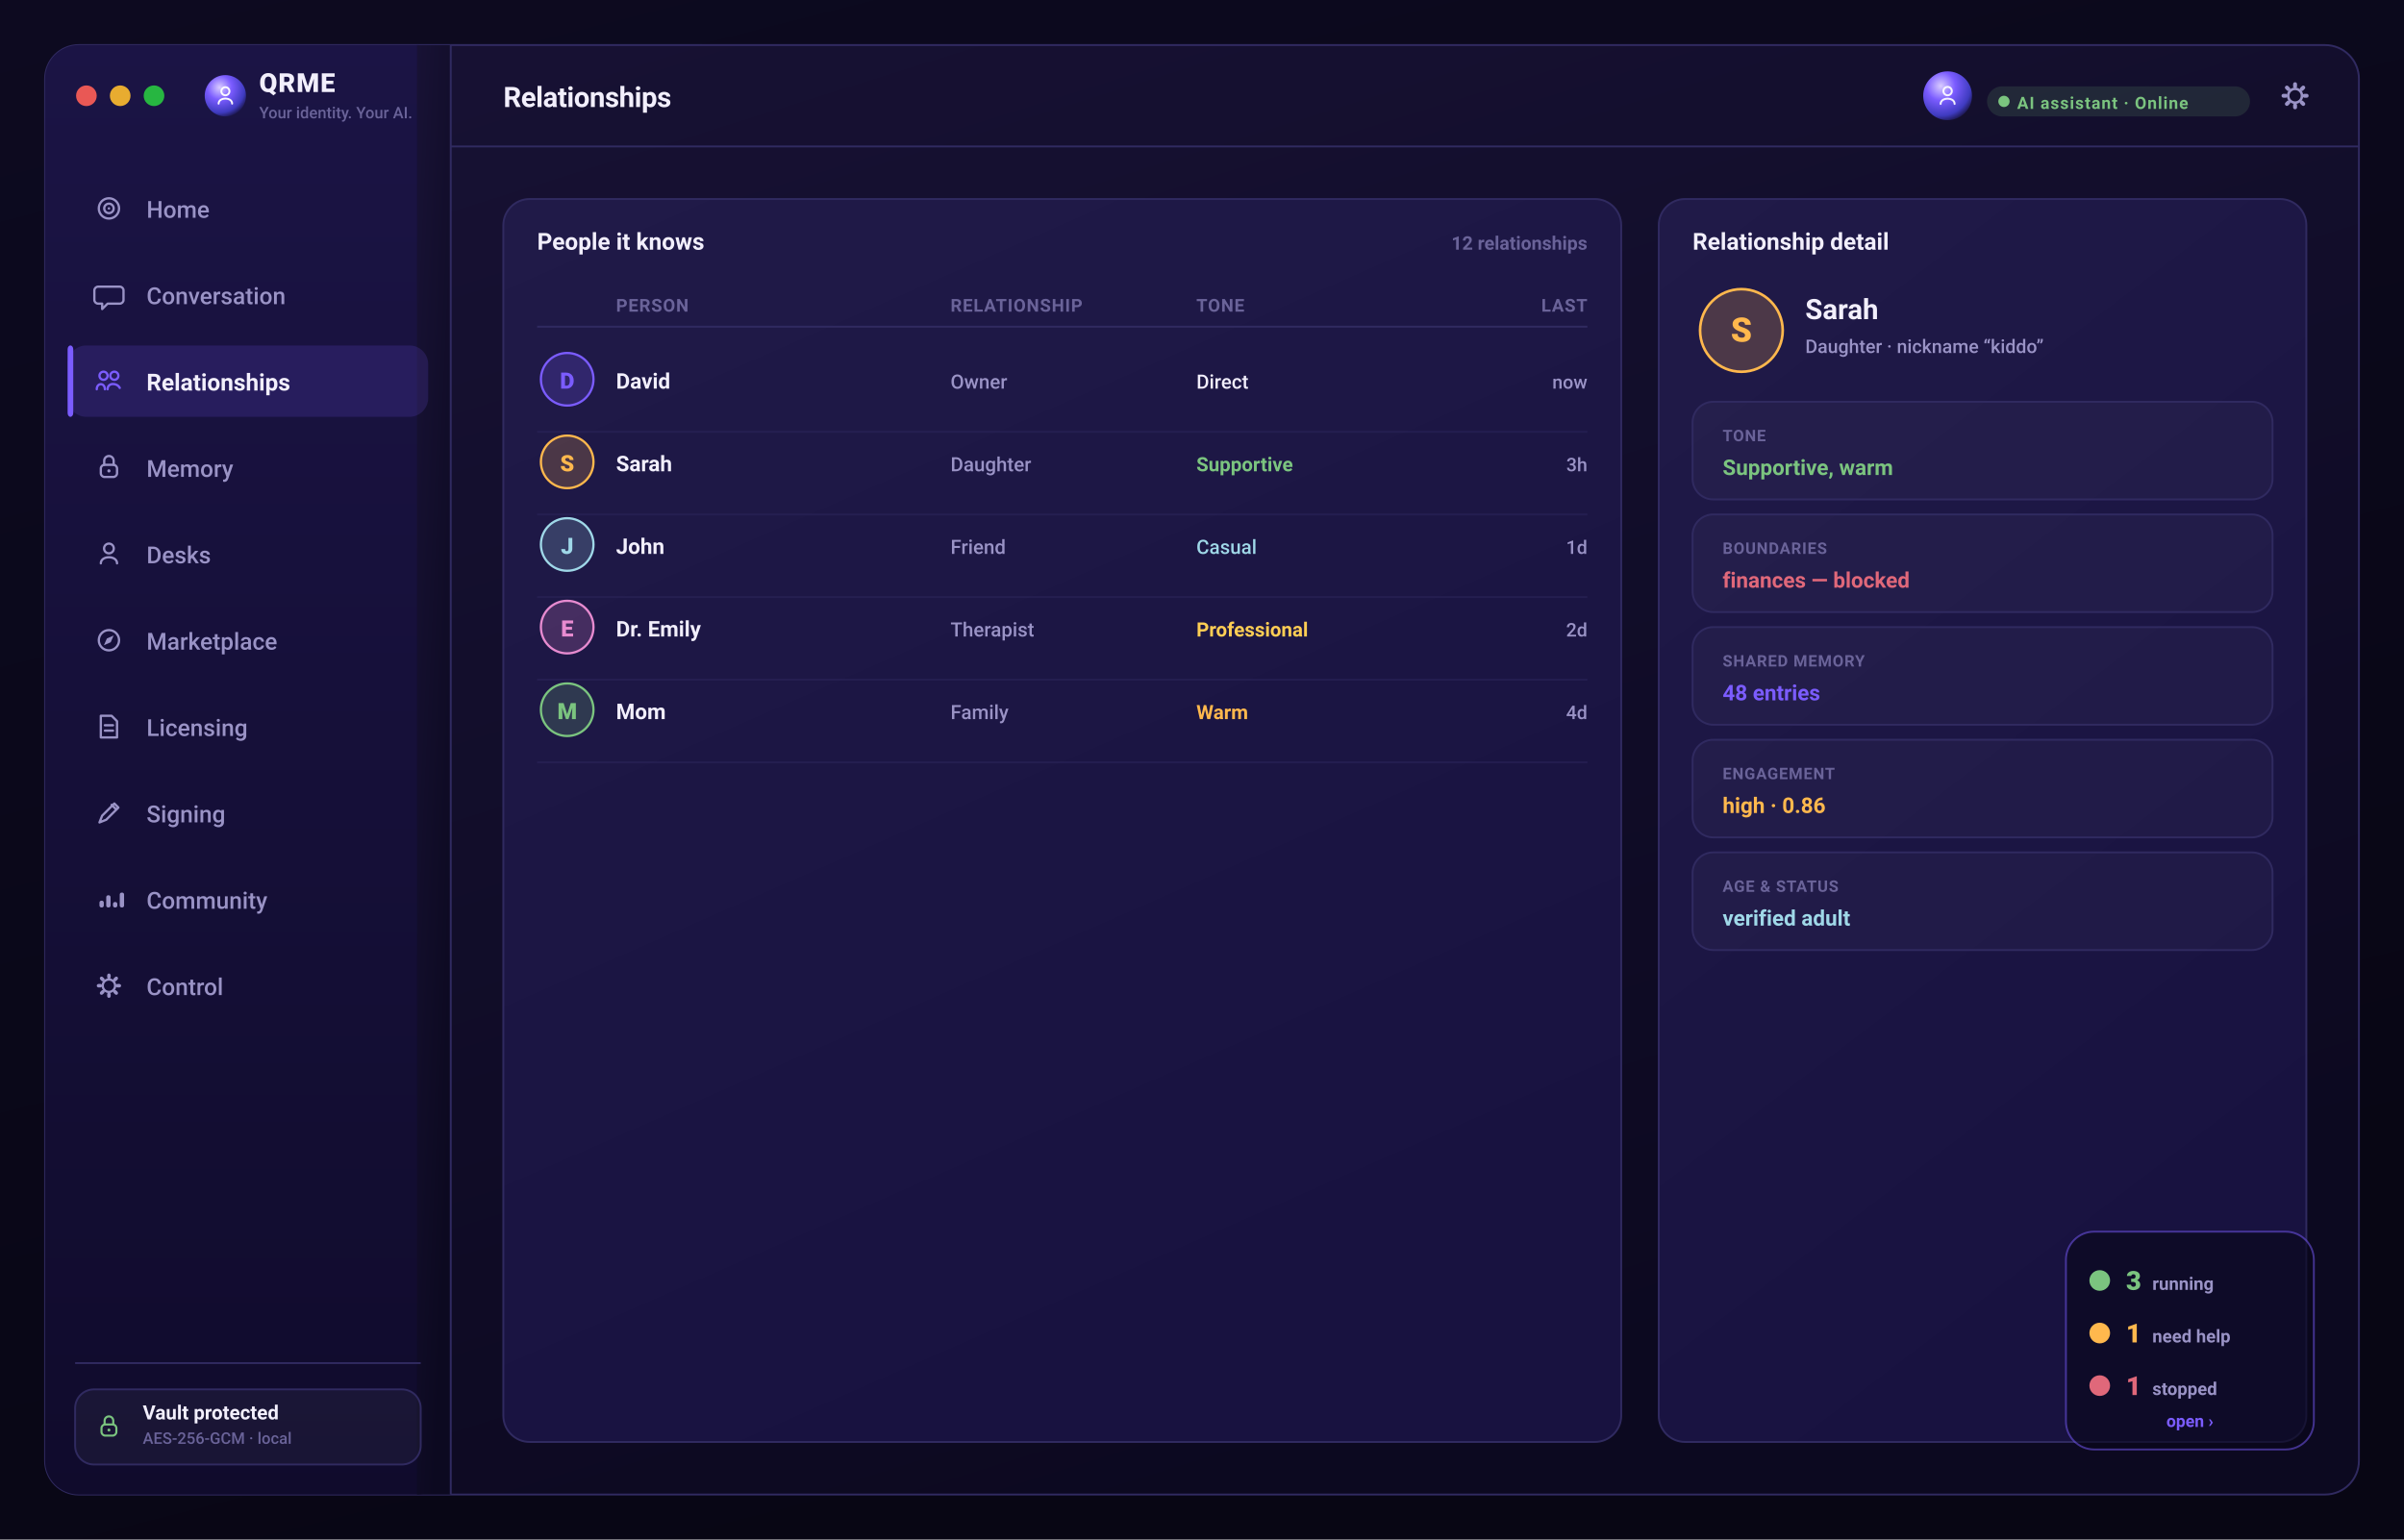
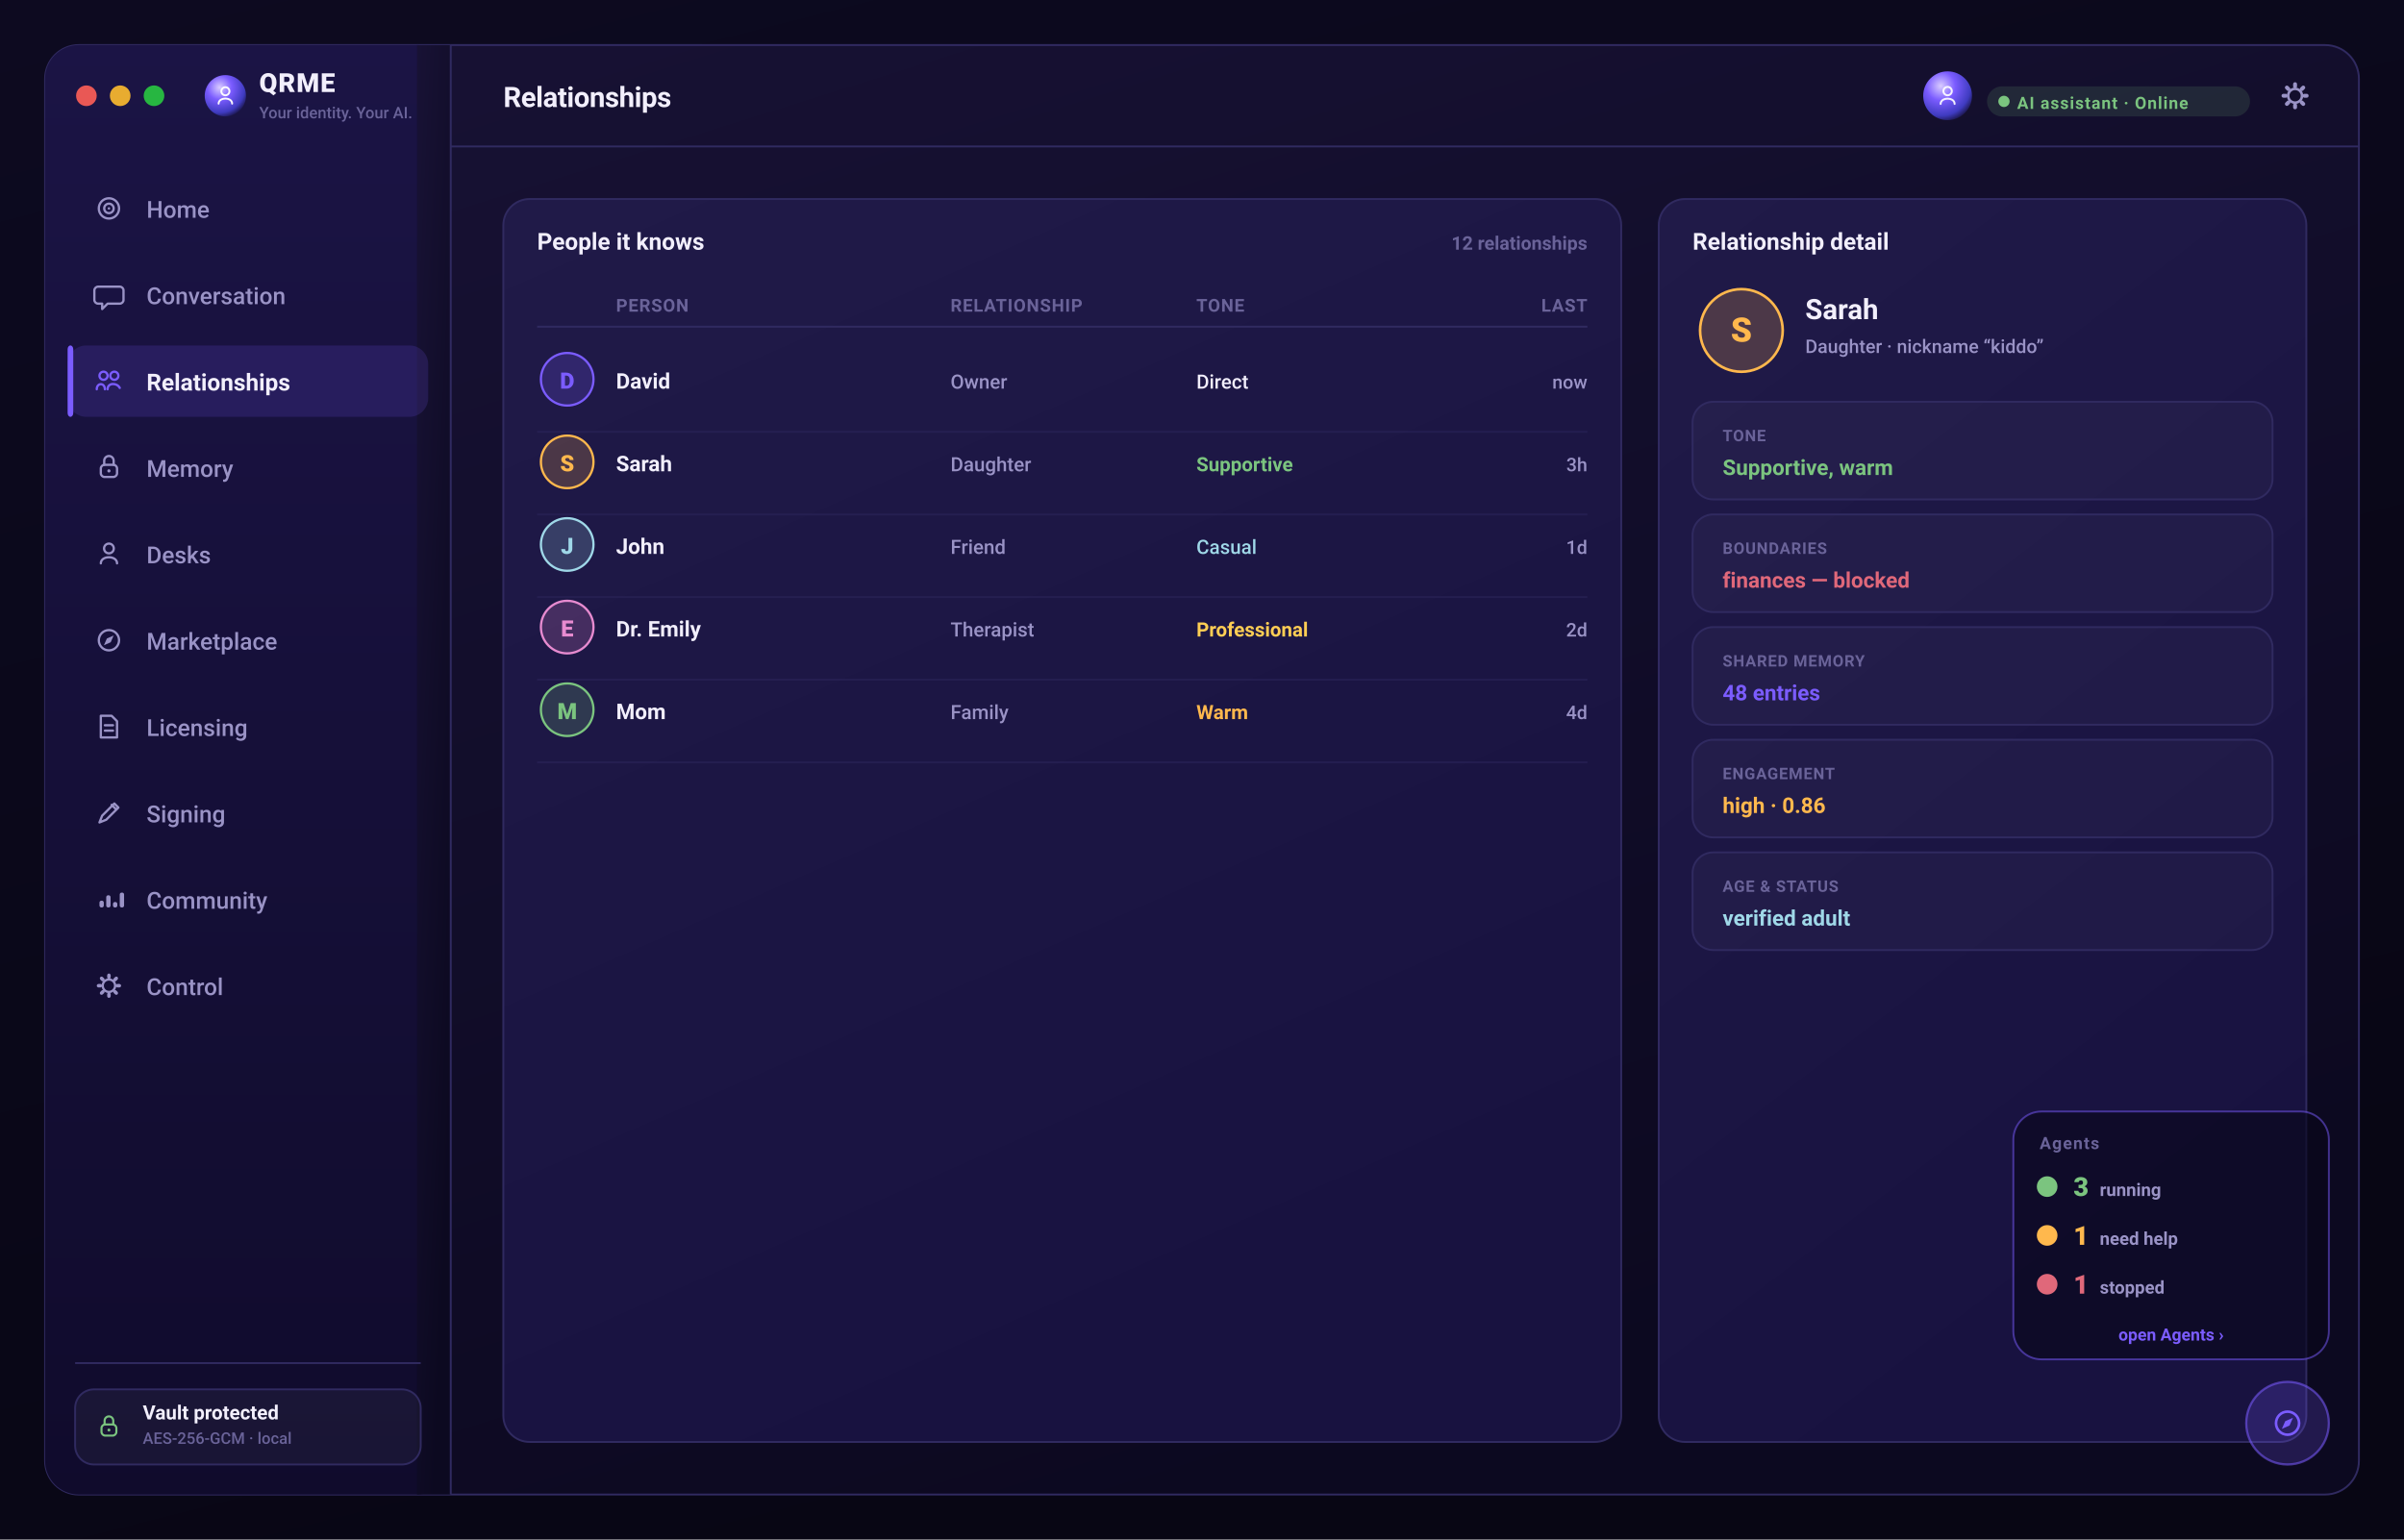
<svg xmlns="http://www.w3.org/2000/svg" width="1280" height="820" viewBox="0 0 1280 820" role="img" aria-label="QRME — Relationships">
  <defs>
    <linearGradient id="gPage" x1="0" y1="0" x2="0.4" y2="1">
      <stop offset="0" stop-color="#0d0a20" />
      <stop offset="1" stop-color="#080614" />
    </linearGradient>
    <linearGradient id="gScr" x1="0" y1="0" x2="0.5" y2="1">
      <stop offset="0" stop-color="#181235" />
      <stop offset="1" stop-color="#0c0920" />
    </linearGradient>
    <linearGradient id="gSide" x1="0" y1="0" x2="0" y2="1">
      <stop offset="0" stop-color="#1b1445" />
      <stop offset="1" stop-color="#100b2c" />
    </linearGradient>
    <linearGradient id="gCard" x1="0" y1="0" x2="0.4" y2="1">
      <stop offset="0" stop-color="#201a48" />
      <stop offset="1" stop-color="#181240" />
    </linearGradient>
    <linearGradient id="gBrand" x1="0" y1="0" x2="1" y2="0">
      <stop offset="0" stop-color="#7b5cff" />
      <stop offset="1" stop-color="#9d7bff" />
    </linearGradient>
    <linearGradient id="gAmber" x1="0" y1="0" x2="1" y2="0">
      <stop offset="0" stop-color="#ffb84d" />
      <stop offset="1" stop-color="#ffd27a" />
    </linearGradient>
    <radialGradient id="orb" cx="36%" cy="30%" r="78%">
      <stop offset="0" stop-color="#d9ccff" />
      <stop offset="38%" stop-color="#7b5cff" />
      <stop offset="78%" stop-color="#3f3bc0" />
      <stop offset="100%" stop-color="#140f34" />
    </radialGradient>
  </defs>
  <rect x="0.0" y="0.0" width="1280.0" height="820.0" rx="0" fill="url(#gPage)" />
  <rect x="24" y="24" width="1232" height="772" rx="18" fill="url(#gScr)" stroke="#302a60" stroke-width="1" />
  <rect x="24.0" y="24.0" width="216.0" height="772.0" rx="18" fill="url(#gSide)" />
  <rect x="222.0" y="24.0" width="18.0" height="772.0" rx="0" fill="url(#gScr)" />
  <line x1="240" y1="24" x2="240" y2="796" stroke="#302a60" stroke-width="1" />
  <line x1="240" y1="78" x2="1256" y2="78" stroke="#302a60" stroke-width="1" />
  <circle cx="46" cy="51" r="5.5" fill="#ff5f57" opacity="0.9" />
  <circle cx="64" cy="51" r="5.5" fill="#febc2e" opacity="0.9" />
  <circle cx="82" cy="51" r="5.5" fill="#28c840" opacity="0.9" />
  <circle cx="120" cy="51" r="11" fill="url(#orb)" />
  <circle cx="120" cy="48.6" r="2.16" fill="none" stroke="rgba(255,255,255,0.95)" stroke-width="1.02" stroke-linecap="round" stroke-linejoin="round" />
  <path d="M116.4 55.2 c0 -3.6 7.2 -3.6 7.2 0" fill="none" stroke="rgba(255,255,255,0.95)" stroke-width="1.02" stroke-linecap="round" stroke-linejoin="round" />
  <text x="138.0" y="49.0" font-family="-apple-system,BlinkMacSystemFont,'SF Pro Display','SF Pro Text','Segoe UI',Roboto,system-ui,sans-serif" font-size="14" font-weight="800" fill="#f2effc" text-anchor="start" letter-spacing="0.5">QRME</text>
  <text x="138.0" y="63.0" font-family="-apple-system,BlinkMacSystemFont,'SF Pro Display','SF Pro Text','Segoe UI',Roboto,system-ui,sans-serif" font-size="8.5" font-weight="500" fill="#6a6399" text-anchor="start">Your identity. Your AI.</text>
  <text x="268.0" y="57.0" font-family="-apple-system,BlinkMacSystemFont,'SF Pro Display','SF Pro Text','Segoe UI',Roboto,system-ui,sans-serif" font-size="15" font-weight="700" fill="#f2effc" text-anchor="start" letter-spacing="-0.2">Relationships</text>
  <rect x="1220.96" y="43.8" width="2.08" height="3.2" rx="1" transform="rotate(0 1222 51)" fill="#9a93c6" />
  <rect x="1220.96" y="43.8" width="2.08" height="3.2" rx="1" transform="rotate(45 1222 51)" fill="#9a93c6" />
  <rect x="1220.96" y="43.8" width="2.08" height="3.2" rx="1" transform="rotate(90 1222 51)" fill="#9a93c6" />
  <rect x="1220.96" y="43.8" width="2.08" height="3.2" rx="1" transform="rotate(135 1222 51)" fill="#9a93c6" />
  <rect x="1220.96" y="43.8" width="2.08" height="3.2" rx="1" transform="rotate(180 1222 51)" fill="#9a93c6" />
  <rect x="1220.96" y="43.8" width="2.08" height="3.2" rx="1" transform="rotate(225 1222 51)" fill="#9a93c6" />
  <rect x="1220.96" y="43.8" width="2.08" height="3.2" rx="1" transform="rotate(270 1222 51)" fill="#9a93c6" />
  <rect x="1220.96" y="43.8" width="2.08" height="3.2" rx="1" transform="rotate(315 1222 51)" fill="#9a93c6" />
  <circle cx="1222" cy="51" r="3.68" fill="none" stroke="#9a93c6" stroke-width="1.36" stroke-linecap="round" stroke-linejoin="round" />
  <rect x="1058.0" y="46.0" width="140.0" height="16.0" rx="8" fill="rgba(123,196,127,0.14)" />
  <circle cx="1067.0" cy="54" r="3" fill="#7bc47f" />
  <text x="1074.0" y="58.0" font-family="-apple-system,BlinkMacSystemFont,'SF Pro Display','SF Pro Text','Segoe UI',Roboto,system-ui,sans-serif" font-size="9" font-weight="700" fill="#7bc47f" text-anchor="start" letter-spacing="0.5">AI assistant · Online</text>
  <circle cx="1037.0" cy="51" r="13" fill="url(#orb)" />
  <circle cx="1037.0" cy="48.52" r="2.232" fill="none" stroke="rgba(255,255,255,0.9)" stroke-width="1.05" stroke-linecap="round" stroke-linejoin="round" />
  <path d="M1033.28 55.34 c0 -3.72 7.44 -3.72 7.44 0" fill="none" stroke="rgba(255,255,255,0.9)" stroke-width="1.05" stroke-linecap="round" stroke-linejoin="round" />
  <circle cx="58" cy="111" r="5.4" fill="none" stroke="#9a93c6" stroke-width="1.22" stroke-linecap="round" stroke-linejoin="round" />
  <circle cx="58" cy="111" r="2.52" fill="none" stroke="#9a93c6" stroke-width="1.22" stroke-linecap="round" stroke-linejoin="round" />
  <circle cx="58" cy="111" r="0.648" fill="#9a93c6" />
  <text x="78.0" y="116.0" font-family="-apple-system,BlinkMacSystemFont,'SF Pro Display','SF Pro Text','Segoe UI',Roboto,system-ui,sans-serif" font-size="12.5" font-weight="500" fill="#9a93c6" text-anchor="start">Home</text>
  <path d="M52.24 152.68 h11.52 a2 2 0 0 1 2 2 v5.04 a2 2 0 0 1 -2 2 h-6.48 l-2.88 2.88 v-2.88 h-2.16 a2 2 0 0 1 -2 -2 v-5.04 a2 2 0 0 1 2 -2 Z" fill="none" stroke="#9a93c6" stroke-width="1.22" stroke-linecap="round" stroke-linejoin="round" />
  <text x="78.0" y="162.0" font-family="-apple-system,BlinkMacSystemFont,'SF Pro Display','SF Pro Text','Segoe UI',Roboto,system-ui,sans-serif" font-size="12.5" font-weight="500" fill="#9a93c6" text-anchor="start">Conversation</text>
  <rect x="36.0" y="184.0" width="192.0" height="38.0" rx="10" fill="rgba(123,92,255,0.16)" />
  <rect x="36.0" y="184.0" width="3.0" height="38.0" rx="2" fill="#7b5cff" />
  <circle cx="55.12" cy="200.12" r="2.16" fill="none" stroke="#7b5cff" stroke-width="1.22" stroke-linecap="round" stroke-linejoin="round" />
  <circle cx="60.88" cy="200.12" r="2.16" fill="none" stroke="#7b5cff" stroke-width="1.22" stroke-linecap="round" stroke-linejoin="round" />
  <path d="M51.52 207.32 c0 -3.6 4.32 -3.6 4.32 0 M57.28 207.32 c0 -3.6 5.04 -3.6 6.48 -0.72" fill="none" stroke="#7b5cff" stroke-width="1.22" stroke-linecap="round" stroke-linejoin="round" />
  <text x="78.0" y="208.0" font-family="-apple-system,BlinkMacSystemFont,'SF Pro Display','SF Pro Text','Segoe UI',Roboto,system-ui,sans-serif" font-size="12.5" font-weight="650" fill="#f2effc" text-anchor="start">Relationships</text>
  <rect x="53.68" y="247.56" width="8.64" height="6.48" rx="2" fill="none" stroke="#9a93c6" stroke-width="1.22" stroke-linecap="round" stroke-linejoin="round" />
  <path d="M55.48 247.56 v-2.16 a2.52 2.52 0 0 1 5.04 0 v2.16" fill="none" stroke="#9a93c6" stroke-width="1.22" stroke-linecap="round" stroke-linejoin="round" />
  <circle cx="58" cy="250.8" r="0.864" fill="#9a93c6" />
  <text x="78.0" y="254.0" font-family="-apple-system,BlinkMacSystemFont,'SF Pro Display','SF Pro Text','Segoe UI',Roboto,system-ui,sans-serif" font-size="12.5" font-weight="500" fill="#9a93c6" text-anchor="start">Memory</text>
  <circle cx="58" cy="292.12" r="2.592" fill="none" stroke="#9a93c6" stroke-width="1.22" stroke-linecap="round" stroke-linejoin="round" />
  <path d="M53.68 300.04 c0 -4.32 8.64 -4.32 8.64 0" fill="none" stroke="#9a93c6" stroke-width="1.22" stroke-linecap="round" stroke-linejoin="round" />
  <text x="78.0" y="300.0" font-family="-apple-system,BlinkMacSystemFont,'SF Pro Display','SF Pro Text','Segoe UI',Roboto,system-ui,sans-serif" font-size="12.5" font-weight="500" fill="#9a93c6" text-anchor="start">Desks</text>
  <circle cx="58" cy="341" r="5.4" fill="none" stroke="#9a93c6" stroke-width="1.22" stroke-linecap="round" stroke-linejoin="round" />
  <path d="M60.52 338.48 l-1.584 3.6 -3.6 1.584 1.584 -3.6 Z" fill="#9a93c6" />
  <text x="78.0" y="346.0" font-family="-apple-system,BlinkMacSystemFont,'SF Pro Display','SF Pro Text','Segoe UI',Roboto,system-ui,sans-serif" font-size="12.5" font-weight="500" fill="#9a93c6" text-anchor="start">Marketplace</text>
  <path d="M53.68 381.24 h5.76 l2.88 2.88 v8.64 h-8.64 Z" fill="none" stroke="#9a93c6" stroke-width="1.22" stroke-linecap="round" stroke-linejoin="round" />
  <path d="M55.84 386.28 h4.32 M55.84 389.16 h4.32" fill="none" stroke="#9a93c6" stroke-width="1.22" stroke-linecap="round" stroke-linejoin="round" />
  <text x="78.0" y="392.0" font-family="-apple-system,BlinkMacSystemFont,'SF Pro Display','SF Pro Text','Segoe UI',Roboto,system-ui,sans-serif" font-size="12.5" font-weight="500" fill="#9a93c6" text-anchor="start">Licensing</text>
  <path d="M52.96 438.04 l1.44 -3.6 6.48 -6.48 2.16 2.16 -6.48 6.48 -3.6 1.44 Z" fill="none" stroke="#9a93c6" stroke-width="1.22" stroke-linecap="round" stroke-linejoin="round" />
  <path d="M59.44 428.68 l2.16 2.16" fill="none" stroke="#9a93c6" stroke-width="1.22" stroke-linecap="round" stroke-linejoin="round" />
  <text x="78.0" y="438.0" font-family="-apple-system,BlinkMacSystemFont,'SF Pro Display','SF Pro Text','Segoe UI',Roboto,system-ui,sans-serif" font-size="12.5" font-weight="500" fill="#9a93c6" text-anchor="start">Signing</text>
  <rect x="52.96" y="479.72" width="2.304" height="3.6" rx="1" fill="#9a93c6" />
  <rect x="56.56" y="476.84" width="2.304" height="6.48" rx="1" fill="#9a93c6" />
  <rect x="60.16" y="480.44" width="2.304" height="2.88" rx="1" fill="#9a93c6" />
  <rect x="63.76" y="475.4" width="2.304" height="7.92" rx="1" fill="#9a93c6" />
  <text x="78.0" y="484.0" font-family="-apple-system,BlinkMacSystemFont,'SF Pro Display','SF Pro Text','Segoe UI',Roboto,system-ui,sans-serif" font-size="12.5" font-weight="500" fill="#9a93c6" text-anchor="start">Community</text>
  <rect x="57.064" y="518.52" width="1.872" height="2.88" rx="1" transform="rotate(0 58 525)" fill="#9a93c6" />
  <rect x="57.064" y="518.52" width="1.872" height="2.88" rx="1" transform="rotate(45 58 525)" fill="#9a93c6" />
  <rect x="57.064" y="518.52" width="1.872" height="2.88" rx="1" transform="rotate(90 58 525)" fill="#9a93c6" />
  <rect x="57.064" y="518.52" width="1.872" height="2.88" rx="1" transform="rotate(135 58 525)" fill="#9a93c6" />
  <rect x="57.064" y="518.52" width="1.872" height="2.88" rx="1" transform="rotate(180 58 525)" fill="#9a93c6" />
  <rect x="57.064" y="518.52" width="1.872" height="2.88" rx="1" transform="rotate(225 58 525)" fill="#9a93c6" />
  <rect x="57.064" y="518.52" width="1.872" height="2.88" rx="1" transform="rotate(270 58 525)" fill="#9a93c6" />
  <rect x="57.064" y="518.52" width="1.872" height="2.88" rx="1" transform="rotate(315 58 525)" fill="#9a93c6" />
  <circle cx="58" cy="525" r="3.312" fill="none" stroke="#9a93c6" stroke-width="1.22" stroke-linecap="round" stroke-linejoin="round" />
  <text x="78.0" y="530.0" font-family="-apple-system,BlinkMacSystemFont,'SF Pro Display','SF Pro Text','Segoe UI',Roboto,system-ui,sans-serif" font-size="12.5" font-weight="500" fill="#9a93c6" text-anchor="start">Control</text>
  <line x1="40" y1="726" x2="224" y2="726" stroke="#302a60" stroke-width="1" />
  <rect x="40.0" y="740.0" width="184.0" height="40.0" rx="10" fill="rgba(255,255,255,0.04)" stroke="#302a60" stroke-width="1" />
  <rect x="54.04" y="758.68" width="7.92" height="5.94" rx="2" fill="none" stroke="#7bc47f" stroke-width="1.12" stroke-linecap="round" stroke-linejoin="round" />
  <path d="M55.69 758.68 v-1.98 a2.31 2.31 0 0 1 4.62 0 v1.98" fill="none" stroke="#7bc47f" stroke-width="1.12" stroke-linecap="round" stroke-linejoin="round" />
  <circle cx="58" cy="761.65" r="0.792" fill="#7bc47f" />
  <text x="76.0" y="756.0" font-family="-apple-system,BlinkMacSystemFont,'SF Pro Display','SF Pro Text','Segoe UI',Roboto,system-ui,sans-serif" font-size="10.5" font-weight="650" fill="#f2effc" text-anchor="start">Vault protected</text>
  <text x="76.0" y="769.0" font-family="-apple-system,BlinkMacSystemFont,'SF Pro Display','SF Pro Text','Segoe UI',Roboto,system-ui,sans-serif" font-size="8.5" font-weight="500" fill="#6a6399" text-anchor="start">AES-256-GCM · local</text>
  <rect x="268.0" y="106.0" width="595.2" height="662.0" rx="14" fill="url(#gCard)" stroke="#302a60" stroke-width="1" />
  <text x="286.0" y="133.0" font-family="-apple-system,BlinkMacSystemFont,'SF Pro Display','SF Pro Text','Segoe UI',Roboto,system-ui,sans-serif" font-size="12.5" font-weight="700" fill="#f2effc" text-anchor="start">People it knows</text>
  <text x="845.2" y="133.0" font-family="-apple-system,BlinkMacSystemFont,'SF Pro Display','SF Pro Text','Segoe UI',Roboto,system-ui,sans-serif" font-size="10" font-weight="600" fill="#6a6399" text-anchor="end">12 relationships</text>
  <line x1="286" y1="174" x2="845.2" y2="174" stroke="#302a60" stroke-width="1" />
  <text x="328.0" y="166.0" font-family="-apple-system,BlinkMacSystemFont,'SF Pro Display','SF Pro Text','Segoe UI',Roboto,system-ui,sans-serif" font-size="9.5" font-weight="700" fill="#6a6399" text-anchor="start" letter-spacing="0.4">PERSON</text>
  <text x="506.1" y="166.0" font-family="-apple-system,BlinkMacSystemFont,'SF Pro Display','SF Pro Text','Segoe UI',Roboto,system-ui,sans-serif" font-size="9.5" font-weight="700" fill="#6a6399" text-anchor="start" letter-spacing="0.4">RELATIONSHIP</text>
  <text x="637.0" y="166.0" font-family="-apple-system,BlinkMacSystemFont,'SF Pro Display','SF Pro Text','Segoe UI',Roboto,system-ui,sans-serif" font-size="9.5" font-weight="700" fill="#6a6399" text-anchor="start" letter-spacing="0.4">TONE</text>
  <text x="845.2" y="166.0" font-family="-apple-system,BlinkMacSystemFont,'SF Pro Display','SF Pro Text','Segoe UI',Roboto,system-ui,sans-serif" font-size="9.5" font-weight="700" fill="#6a6399" text-anchor="end" letter-spacing="0.4">LAST</text>
  <circle cx="302" cy="202" r="14" fill="rgba(123,92,255,0.2)" stroke="#7b5cff" stroke-width="1.2" />
  <text x="302.0" y="207.0" font-family="-apple-system,BlinkMacSystemFont,'SF Pro Display','SF Pro Text','Segoe UI',Roboto,system-ui,sans-serif" font-size="12" font-weight="800" fill="#7b5cff" text-anchor="middle">D</text>
  <text x="328.0" y="207.0" font-family="-apple-system,BlinkMacSystemFont,'SF Pro Display','SF Pro Text','Segoe UI',Roboto,system-ui,sans-serif" font-size="11.5" font-weight="650" fill="#f2effc" text-anchor="start">David</text>
  <text x="506.1" y="207.0" font-family="-apple-system,BlinkMacSystemFont,'SF Pro Display','SF Pro Text','Segoe UI',Roboto,system-ui,sans-serif" font-size="10.5" font-weight="500" fill="#9a93c6" text-anchor="start">Owner</text>
  <text x="637.0" y="207.0" font-family="-apple-system,BlinkMacSystemFont,'SF Pro Display','SF Pro Text','Segoe UI',Roboto,system-ui,sans-serif" font-size="10.5" font-weight="500" fill="#f2effc" text-anchor="start">Direct</text>
  <text x="845.2" y="207.0" font-family="-apple-system,BlinkMacSystemFont,'SF Pro Display','SF Pro Text','Segoe UI',Roboto,system-ui,sans-serif" font-size="10" font-weight="500" fill="#9a93c6" text-anchor="end">now</text>
  <line x1="286" y1="230" x2="845.2" y2="230" stroke="rgba(48,42,96,0.45)" stroke-width="1" />
  <circle cx="302" cy="246" r="14" fill="rgba(255,184,77,0.2)" stroke="#ffb84d" stroke-width="1.2" />
  <text x="302.0" y="251.0" font-family="-apple-system,BlinkMacSystemFont,'SF Pro Display','SF Pro Text','Segoe UI',Roboto,system-ui,sans-serif" font-size="12" font-weight="800" fill="#ffb84d" text-anchor="middle">S</text>
  <text x="328.0" y="251.0" font-family="-apple-system,BlinkMacSystemFont,'SF Pro Display','SF Pro Text','Segoe UI',Roboto,system-ui,sans-serif" font-size="11.5" font-weight="650" fill="#f2effc" text-anchor="start">Sarah</text>
  <text x="506.1" y="251.0" font-family="-apple-system,BlinkMacSystemFont,'SF Pro Display','SF Pro Text','Segoe UI',Roboto,system-ui,sans-serif" font-size="10.5" font-weight="500" fill="#9a93c6" text-anchor="start">Daughter</text>
  <text x="637.0" y="251.0" font-family="-apple-system,BlinkMacSystemFont,'SF Pro Display','SF Pro Text','Segoe UI',Roboto,system-ui,sans-serif" font-size="10.5" font-weight="600" fill="#7bc47f" text-anchor="start">Supportive</text>
  <text x="845.2" y="251.0" font-family="-apple-system,BlinkMacSystemFont,'SF Pro Display','SF Pro Text','Segoe UI',Roboto,system-ui,sans-serif" font-size="10" font-weight="500" fill="#9a93c6" text-anchor="end">3h</text>
  <line x1="286" y1="274" x2="845.2" y2="274" stroke="rgba(48,42,96,0.45)" stroke-width="1" />
  <circle cx="302" cy="290" r="14" fill="rgba(159,216,232,0.2)" stroke="#9fd8e8" stroke-width="1.2" />
  <text x="302.0" y="295.0" font-family="-apple-system,BlinkMacSystemFont,'SF Pro Display','SF Pro Text','Segoe UI',Roboto,system-ui,sans-serif" font-size="12" font-weight="800" fill="#9fd8e8" text-anchor="middle">J</text>
  <text x="328.0" y="295.0" font-family="-apple-system,BlinkMacSystemFont,'SF Pro Display','SF Pro Text','Segoe UI',Roboto,system-ui,sans-serif" font-size="11.5" font-weight="650" fill="#f2effc" text-anchor="start">John</text>
  <text x="506.1" y="295.0" font-family="-apple-system,BlinkMacSystemFont,'SF Pro Display','SF Pro Text','Segoe UI',Roboto,system-ui,sans-serif" font-size="10.5" font-weight="500" fill="#9a93c6" text-anchor="start">Friend</text>
  <text x="637.0" y="295.0" font-family="-apple-system,BlinkMacSystemFont,'SF Pro Display','SF Pro Text','Segoe UI',Roboto,system-ui,sans-serif" font-size="10.5" font-weight="500" fill="#9fd8e8" text-anchor="start">Casual</text>
  <text x="845.2" y="295.0" font-family="-apple-system,BlinkMacSystemFont,'SF Pro Display','SF Pro Text','Segoe UI',Roboto,system-ui,sans-serif" font-size="10" font-weight="500" fill="#9a93c6" text-anchor="end">1d</text>
  <line x1="286" y1="318" x2="845.2" y2="318" stroke="rgba(48,42,96,0.45)" stroke-width="1" />
  <circle cx="302" cy="334" r="14" fill="rgba(231,139,208,0.2)" stroke="#e78bd0" stroke-width="1.2" />
  <text x="302.0" y="339.0" font-family="-apple-system,BlinkMacSystemFont,'SF Pro Display','SF Pro Text','Segoe UI',Roboto,system-ui,sans-serif" font-size="12" font-weight="800" fill="#e78bd0" text-anchor="middle">E</text>
  <text x="328.0" y="339.0" font-family="-apple-system,BlinkMacSystemFont,'SF Pro Display','SF Pro Text','Segoe UI',Roboto,system-ui,sans-serif" font-size="11.5" font-weight="650" fill="#f2effc" text-anchor="start">Dr. Emily</text>
  <text x="506.1" y="339.0" font-family="-apple-system,BlinkMacSystemFont,'SF Pro Display','SF Pro Text','Segoe UI',Roboto,system-ui,sans-serif" font-size="10.5" font-weight="500" fill="#9a93c6" text-anchor="start">Therapist</text>
  <text x="637.0" y="339.0" font-family="-apple-system,BlinkMacSystemFont,'SF Pro Display','SF Pro Text','Segoe UI',Roboto,system-ui,sans-serif" font-size="10.5" font-weight="600" fill="#ffce54" text-anchor="start">Professional</text>
  <text x="845.2" y="339.0" font-family="-apple-system,BlinkMacSystemFont,'SF Pro Display','SF Pro Text','Segoe UI',Roboto,system-ui,sans-serif" font-size="10" font-weight="500" fill="#9a93c6" text-anchor="end">2d</text>
  <line x1="286" y1="362" x2="845.2" y2="362" stroke="rgba(48,42,96,0.45)" stroke-width="1" />
  <circle cx="302" cy="378" r="14" fill="rgba(123,196,127,0.2)" stroke="#7bc47f" stroke-width="1.2" />
  <text x="302.0" y="383.0" font-family="-apple-system,BlinkMacSystemFont,'SF Pro Display','SF Pro Text','Segoe UI',Roboto,system-ui,sans-serif" font-size="12" font-weight="800" fill="#7bc47f" text-anchor="middle">M</text>
  <text x="328.0" y="383.0" font-family="-apple-system,BlinkMacSystemFont,'SF Pro Display','SF Pro Text','Segoe UI',Roboto,system-ui,sans-serif" font-size="11.5" font-weight="650" fill="#f2effc" text-anchor="start">Mom</text>
  <text x="506.1" y="383.0" font-family="-apple-system,BlinkMacSystemFont,'SF Pro Display','SF Pro Text','Segoe UI',Roboto,system-ui,sans-serif" font-size="10.5" font-weight="500" fill="#9a93c6" text-anchor="start">Family</text>
  <text x="637.0" y="383.0" font-family="-apple-system,BlinkMacSystemFont,'SF Pro Display','SF Pro Text','Segoe UI',Roboto,system-ui,sans-serif" font-size="10.5" font-weight="600" fill="#ffb84d" text-anchor="start">Warm</text>
  <text x="845.2" y="383.0" font-family="-apple-system,BlinkMacSystemFont,'SF Pro Display','SF Pro Text','Segoe UI',Roboto,system-ui,sans-serif" font-size="10" font-weight="500" fill="#9a93c6" text-anchor="end">4d</text>
  <line x1="286" y1="406" x2="845.2" y2="406" stroke="rgba(48,42,96,0.45)" stroke-width="1" />
  <rect x="883.2" y="106.0" width="344.8" height="662.0" rx="14" fill="url(#gCard)" stroke="#302a60" stroke-width="1" />
  <text x="901.2" y="133.0" font-family="-apple-system,BlinkMacSystemFont,'SF Pro Display','SF Pro Text','Segoe UI',Roboto,system-ui,sans-serif" font-size="12.5" font-weight="700" fill="#f2effc" text-anchor="start">Relationship detail</text>
  <circle cx="927.2" cy="176" r="22" fill="rgba(255,184,77,0.2)" stroke="#ffb84d" stroke-width="1.4" />
  <text x="927.2" y="182.0" font-family="-apple-system,BlinkMacSystemFont,'SF Pro Display','SF Pro Text','Segoe UI',Roboto,system-ui,sans-serif" font-size="18" font-weight="800" fill="#ffb84d" text-anchor="middle">S</text>
  <text x="961.2" y="170.0" font-family="-apple-system,BlinkMacSystemFont,'SF Pro Display','SF Pro Text','Segoe UI',Roboto,system-ui,sans-serif" font-size="15" font-weight="750" fill="#f2effc" text-anchor="start">Sarah</text>
  <text x="961.2" y="188.0" font-family="-apple-system,BlinkMacSystemFont,'SF Pro Display','SF Pro Text','Segoe UI',Roboto,system-ui,sans-serif" font-size="10" font-weight="500" fill="#9a93c6" text-anchor="start">Daughter · nickname “kiddo”</text>
  <rect x="901.2" y="214.0" width="308.8" height="52.0" rx="11" fill="rgba(255,255,255,0.03)" stroke="#302a60" stroke-width="1" />
  <text x="917.2" y="235.0" font-family="-apple-system,BlinkMacSystemFont,'SF Pro Display','SF Pro Text','Segoe UI',Roboto,system-ui,sans-serif" font-size="8.5" font-weight="700" fill="#6a6399" text-anchor="start" letter-spacing="0.4">TONE</text>
  <text x="917.2" y="253.0" font-family="-apple-system,BlinkMacSystemFont,'SF Pro Display','SF Pro Text','Segoe UI',Roboto,system-ui,sans-serif" font-size="11.5" font-weight="650" fill="#7bc47f" text-anchor="start">Supportive, warm</text>
  <rect x="901.2" y="274.0" width="308.8" height="52.0" rx="11" fill="rgba(255,255,255,0.03)" stroke="#302a60" stroke-width="1" />
  <text x="917.2" y="295.0" font-family="-apple-system,BlinkMacSystemFont,'SF Pro Display','SF Pro Text','Segoe UI',Roboto,system-ui,sans-serif" font-size="8.5" font-weight="700" fill="#6a6399" text-anchor="start" letter-spacing="0.4">BOUNDARIES</text>
  <text x="917.2" y="313.0" font-family="-apple-system,BlinkMacSystemFont,'SF Pro Display','SF Pro Text','Segoe UI',Roboto,system-ui,sans-serif" font-size="11.5" font-weight="650" fill="#e0687a" text-anchor="start">finances — blocked</text>
  <rect x="901.2" y="334.0" width="308.8" height="52.0" rx="11" fill="rgba(255,255,255,0.03)" stroke="#302a60" stroke-width="1" />
  <text x="917.2" y="355.0" font-family="-apple-system,BlinkMacSystemFont,'SF Pro Display','SF Pro Text','Segoe UI',Roboto,system-ui,sans-serif" font-size="8.5" font-weight="700" fill="#6a6399" text-anchor="start" letter-spacing="0.4">SHARED MEMORY</text>
  <text x="917.2" y="373.0" font-family="-apple-system,BlinkMacSystemFont,'SF Pro Display','SF Pro Text','Segoe UI',Roboto,system-ui,sans-serif" font-size="11.5" font-weight="650" fill="#7b5cff" text-anchor="start">48 entries</text>
  <rect x="901.2" y="394.0" width="308.8" height="52.0" rx="11" fill="rgba(255,255,255,0.03)" stroke="#302a60" stroke-width="1" />
  <text x="917.2" y="415.0" font-family="-apple-system,BlinkMacSystemFont,'SF Pro Display','SF Pro Text','Segoe UI',Roboto,system-ui,sans-serif" font-size="8.5" font-weight="700" fill="#6a6399" text-anchor="start" letter-spacing="0.4">ENGAGEMENT</text>
  <text x="917.2" y="433.0" font-family="-apple-system,BlinkMacSystemFont,'SF Pro Display','SF Pro Text','Segoe UI',Roboto,system-ui,sans-serif" font-size="11.5" font-weight="650" fill="#ffb84d" text-anchor="start">high · 0.86</text>
  <rect x="901.2" y="454.0" width="308.8" height="52.0" rx="11" fill="rgba(255,255,255,0.03)" stroke="#302a60" stroke-width="1" />
  <text x="917.2" y="475.0" font-family="-apple-system,BlinkMacSystemFont,'SF Pro Display','SF Pro Text','Segoe UI',Roboto,system-ui,sans-serif" font-size="8.5" font-weight="700" fill="#6a6399" text-anchor="start" letter-spacing="0.4">AGE &amp; STATUS</text>
  <text x="917.2" y="493.0" font-family="-apple-system,BlinkMacSystemFont,'SF Pro Display','SF Pro Text','Segoe UI',Roboto,system-ui,sans-serif" font-size="11.5" font-weight="650" fill="#9fd8e8" text-anchor="start">verified adult</text>
-   <rect x="1100.0" y="656.0" width="132.0" height="116.0" rx="15" fill="rgba(9,7,26,0.62)" stroke="rgba(123,92,255,0.5)" stroke-width="1" />
-   <circle cx="1118" cy="682" r="5.5" fill="#7bc47f" />
-   <text x="1132.0" y="687.0" font-family="-apple-system,BlinkMacSystemFont,'SF Pro Display','SF Pro Text','Segoe UI',Roboto,system-ui,sans-serif" font-size="14" font-weight="800" fill="#7bc47f" text-anchor="start">3</text>
-   <text x="1146.0" y="687.0" font-family="-apple-system,BlinkMacSystemFont,'SF Pro Display','SF Pro Text','Segoe UI',Roboto,system-ui,sans-serif" font-size="9.5" font-weight="600" fill="#9a93c6" text-anchor="start">running</text>
-   <circle cx="1118" cy="710" r="5.5" fill="#ffb84d" />
-   <text x="1132.0" y="715.0" font-family="-apple-system,BlinkMacSystemFont,'SF Pro Display','SF Pro Text','Segoe UI',Roboto,system-ui,sans-serif" font-size="14" font-weight="800" fill="#ffb84d" text-anchor="start">1</text>
-   <text x="1146.0" y="715.0" font-family="-apple-system,BlinkMacSystemFont,'SF Pro Display','SF Pro Text','Segoe UI',Roboto,system-ui,sans-serif" font-size="9.5" font-weight="600" fill="#9a93c6" text-anchor="start">need help</text>
-   <circle cx="1118" cy="738" r="5.5" fill="#e0687a" />
-   <text x="1132.0" y="743.0" font-family="-apple-system,BlinkMacSystemFont,'SF Pro Display','SF Pro Text','Segoe UI',Roboto,system-ui,sans-serif" font-size="14" font-weight="800" fill="#e0687a" text-anchor="start">1</text>
-   <text x="1146.0" y="743.0" font-family="-apple-system,BlinkMacSystemFont,'SF Pro Display','SF Pro Text','Segoe UI',Roboto,system-ui,sans-serif" font-size="9.5" font-weight="600" fill="#9a93c6" text-anchor="start">stopped</text>
-   <text x="1166.0" y="760.0" font-family="-apple-system,BlinkMacSystemFont,'SF Pro Display','SF Pro Text','Segoe UI',Roboto,system-ui,sans-serif" font-size="9" font-weight="700" fill="#7b5cff" text-anchor="middle">open ›</text>
+   <rect x="1072.0" y="592.0" width="168.0" height="132.0" rx="15" fill="rgba(9,7,26,0.62)" stroke="rgba(123,92,255,0.5)" stroke-width="1" />
+   <text x="1086.0" y="612.0" font-family="-apple-system,BlinkMacSystemFont,'SF Pro Display','SF Pro Text','Segoe UI',Roboto,system-ui,sans-serif" font-size="9" font-weight="700" fill="#6a6399" text-anchor="start" letter-spacing="0.6">Agents</text>
+   <circle cx="1090" cy="632" r="5.5" fill="#7bc47f" />
+   <text x="1104.0" y="637.0" font-family="-apple-system,BlinkMacSystemFont,'SF Pro Display','SF Pro Text','Segoe UI',Roboto,system-ui,sans-serif" font-size="14" font-weight="800" fill="#7bc47f" text-anchor="start">3</text>
+   <text x="1118.0" y="637.0" font-family="-apple-system,BlinkMacSystemFont,'SF Pro Display','SF Pro Text','Segoe UI',Roboto,system-ui,sans-serif" font-size="9.5" font-weight="600" fill="#9a93c6" text-anchor="start">running</text>
+   <circle cx="1090" cy="658" r="5.5" fill="#ffb84d" />
+   <text x="1104.0" y="663.0" font-family="-apple-system,BlinkMacSystemFont,'SF Pro Display','SF Pro Text','Segoe UI',Roboto,system-ui,sans-serif" font-size="14" font-weight="800" fill="#ffb84d" text-anchor="start">1</text>
+   <text x="1118.0" y="663.0" font-family="-apple-system,BlinkMacSystemFont,'SF Pro Display','SF Pro Text','Segoe UI',Roboto,system-ui,sans-serif" font-size="9.5" font-weight="600" fill="#9a93c6" text-anchor="start">need help</text>
+   <circle cx="1090" cy="684" r="5.5" fill="#e0687a" />
+   <text x="1104.0" y="689.0" font-family="-apple-system,BlinkMacSystemFont,'SF Pro Display','SF Pro Text','Segoe UI',Roboto,system-ui,sans-serif" font-size="14" font-weight="800" fill="#e0687a" text-anchor="start">1</text>
+   <text x="1118.0" y="689.0" font-family="-apple-system,BlinkMacSystemFont,'SF Pro Display','SF Pro Text','Segoe UI',Roboto,system-ui,sans-serif" font-size="9.5" font-weight="600" fill="#9a93c6" text-anchor="start">stopped</text>
+   <text x="1156.0" y="714.0" font-family="-apple-system,BlinkMacSystemFont,'SF Pro Display','SF Pro Text','Segoe UI',Roboto,system-ui,sans-serif" font-size="9" font-weight="700" fill="#7b5cff" text-anchor="middle">open Agents ›</text>
+   <circle cx="1218" cy="758" r="22" fill="rgba(123,92,255,0.2)" stroke="rgba(123,92,255,0.55)" stroke-width="1.2" />
+   <circle cx="1218" cy="758" r="6.15" fill="none" stroke="#7b5cff" stroke-width="1.39" stroke-linecap="round" stroke-linejoin="round" />
+   <path d="M1220.87 755.13 l-1.804 4.1 -4.1 1.804 1.804 -4.1 Z" fill="#7b5cff" />
</svg>
